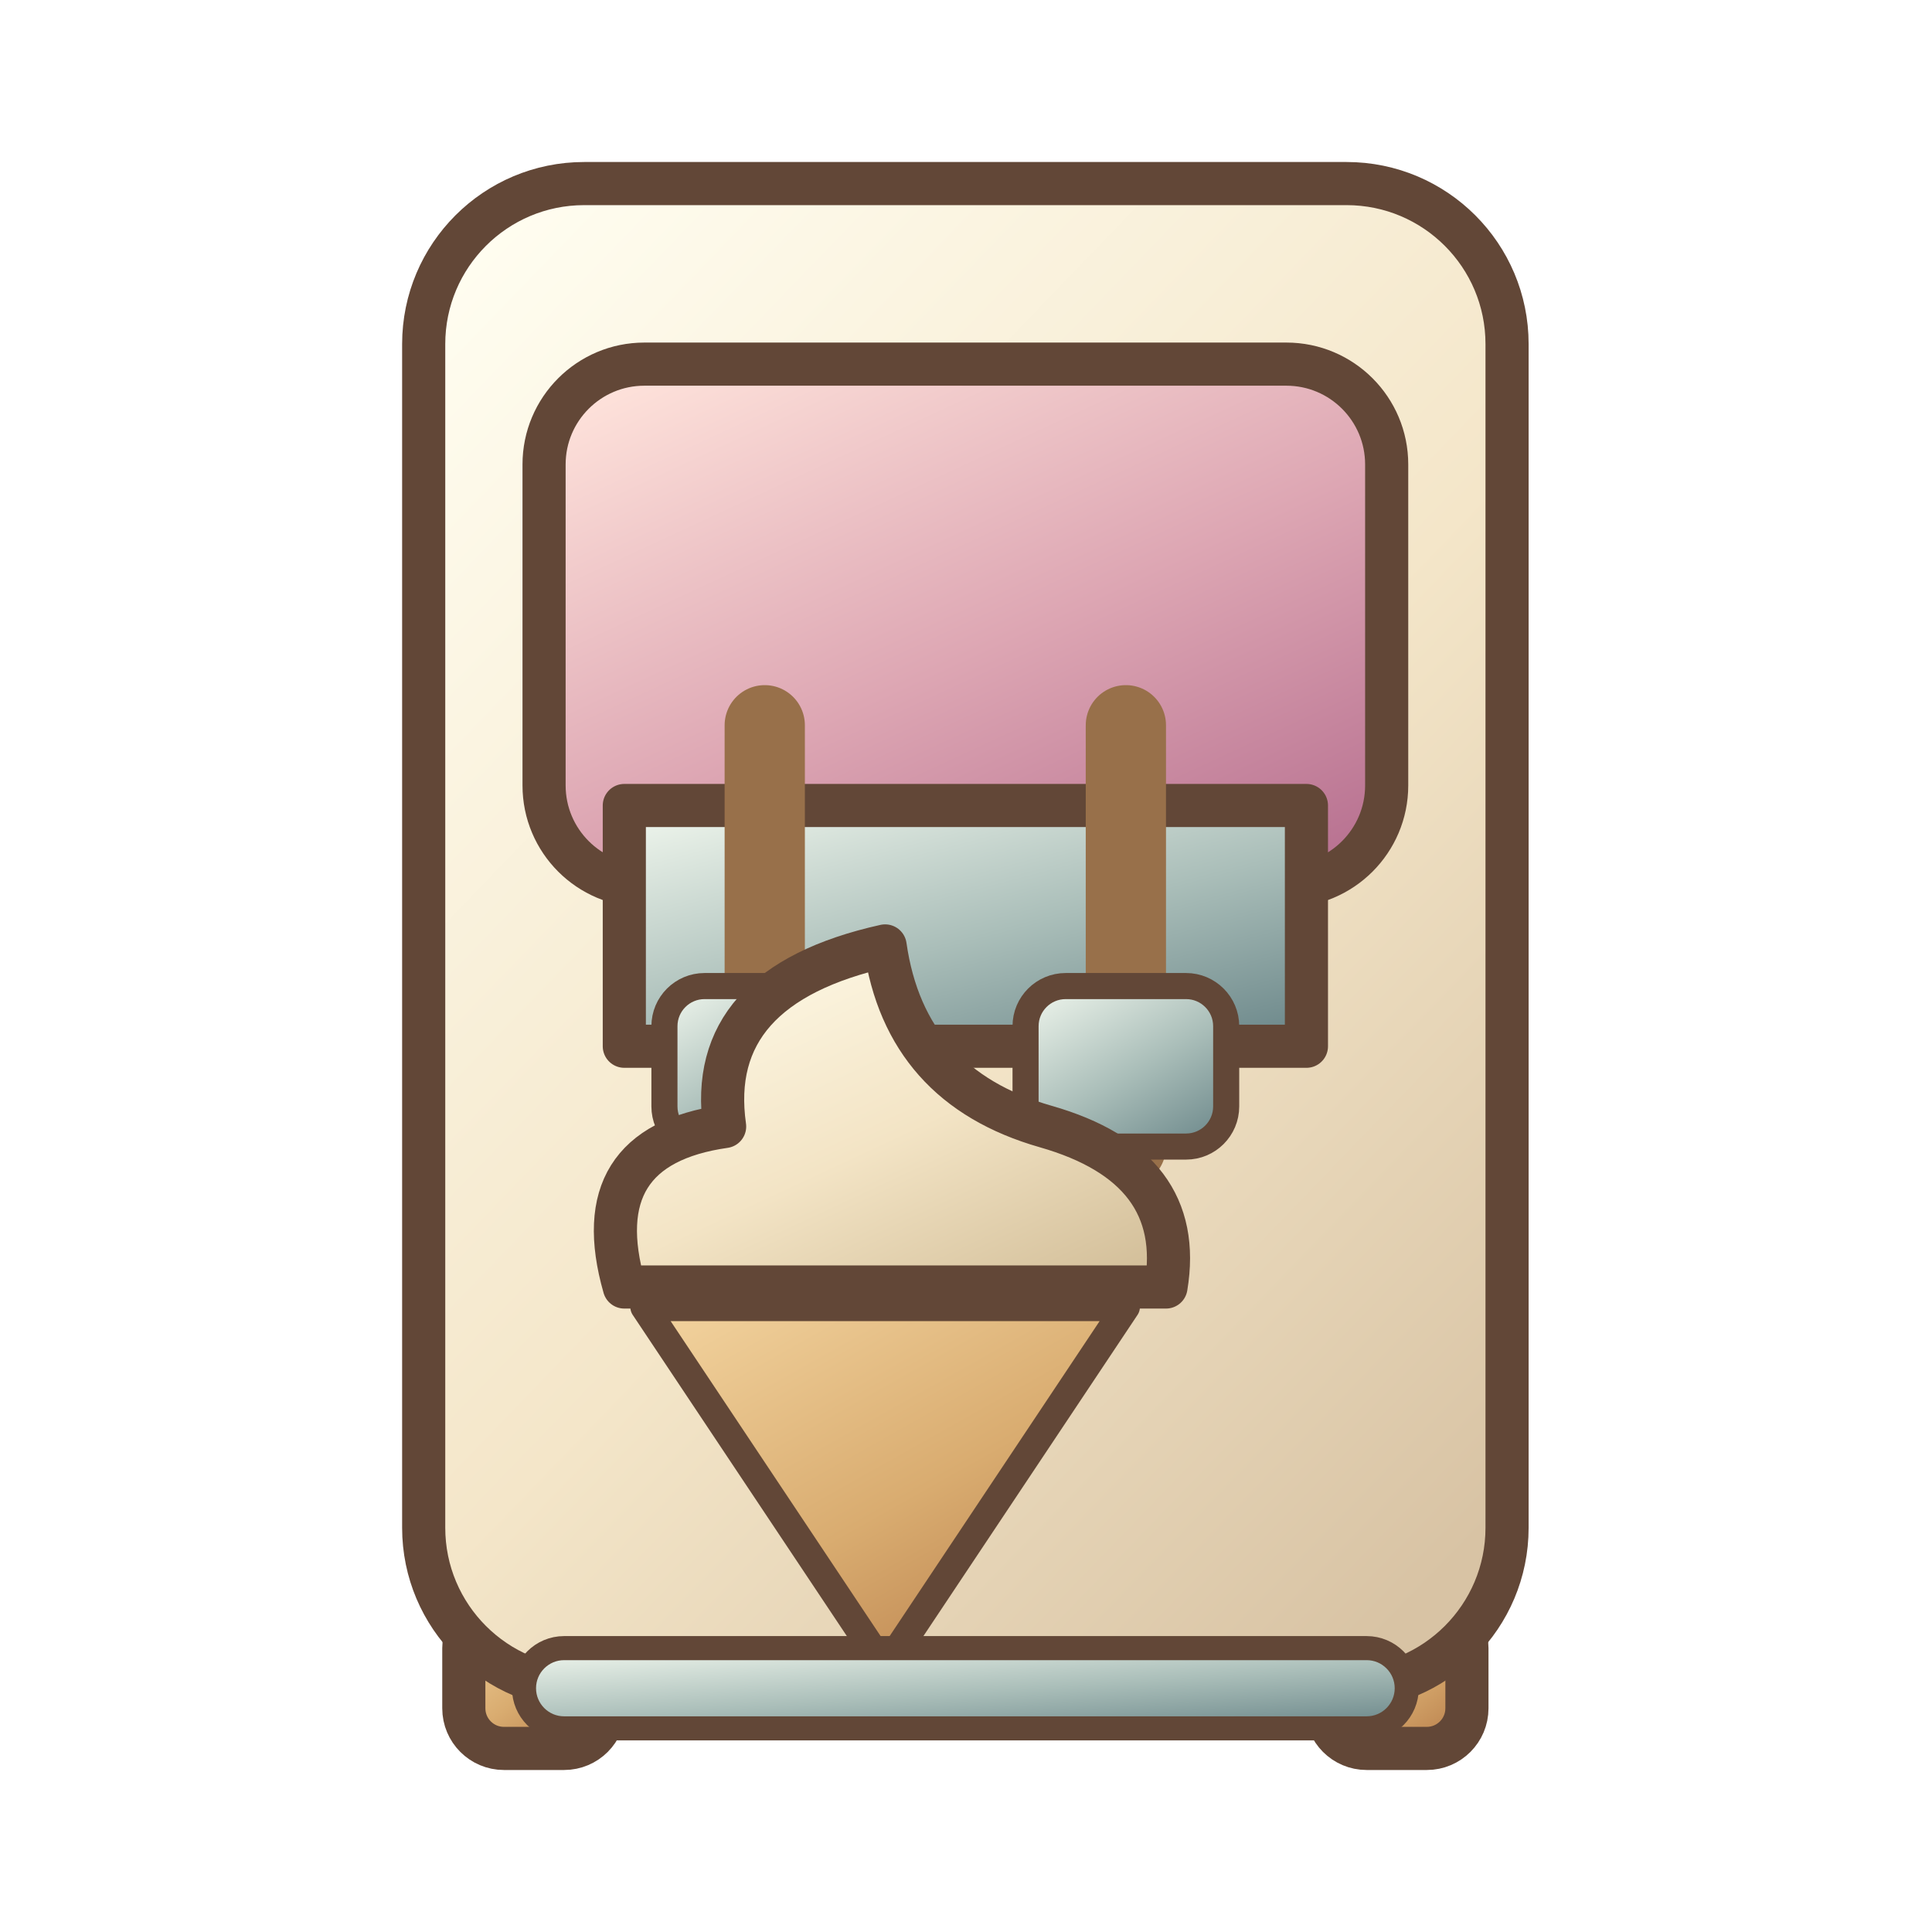
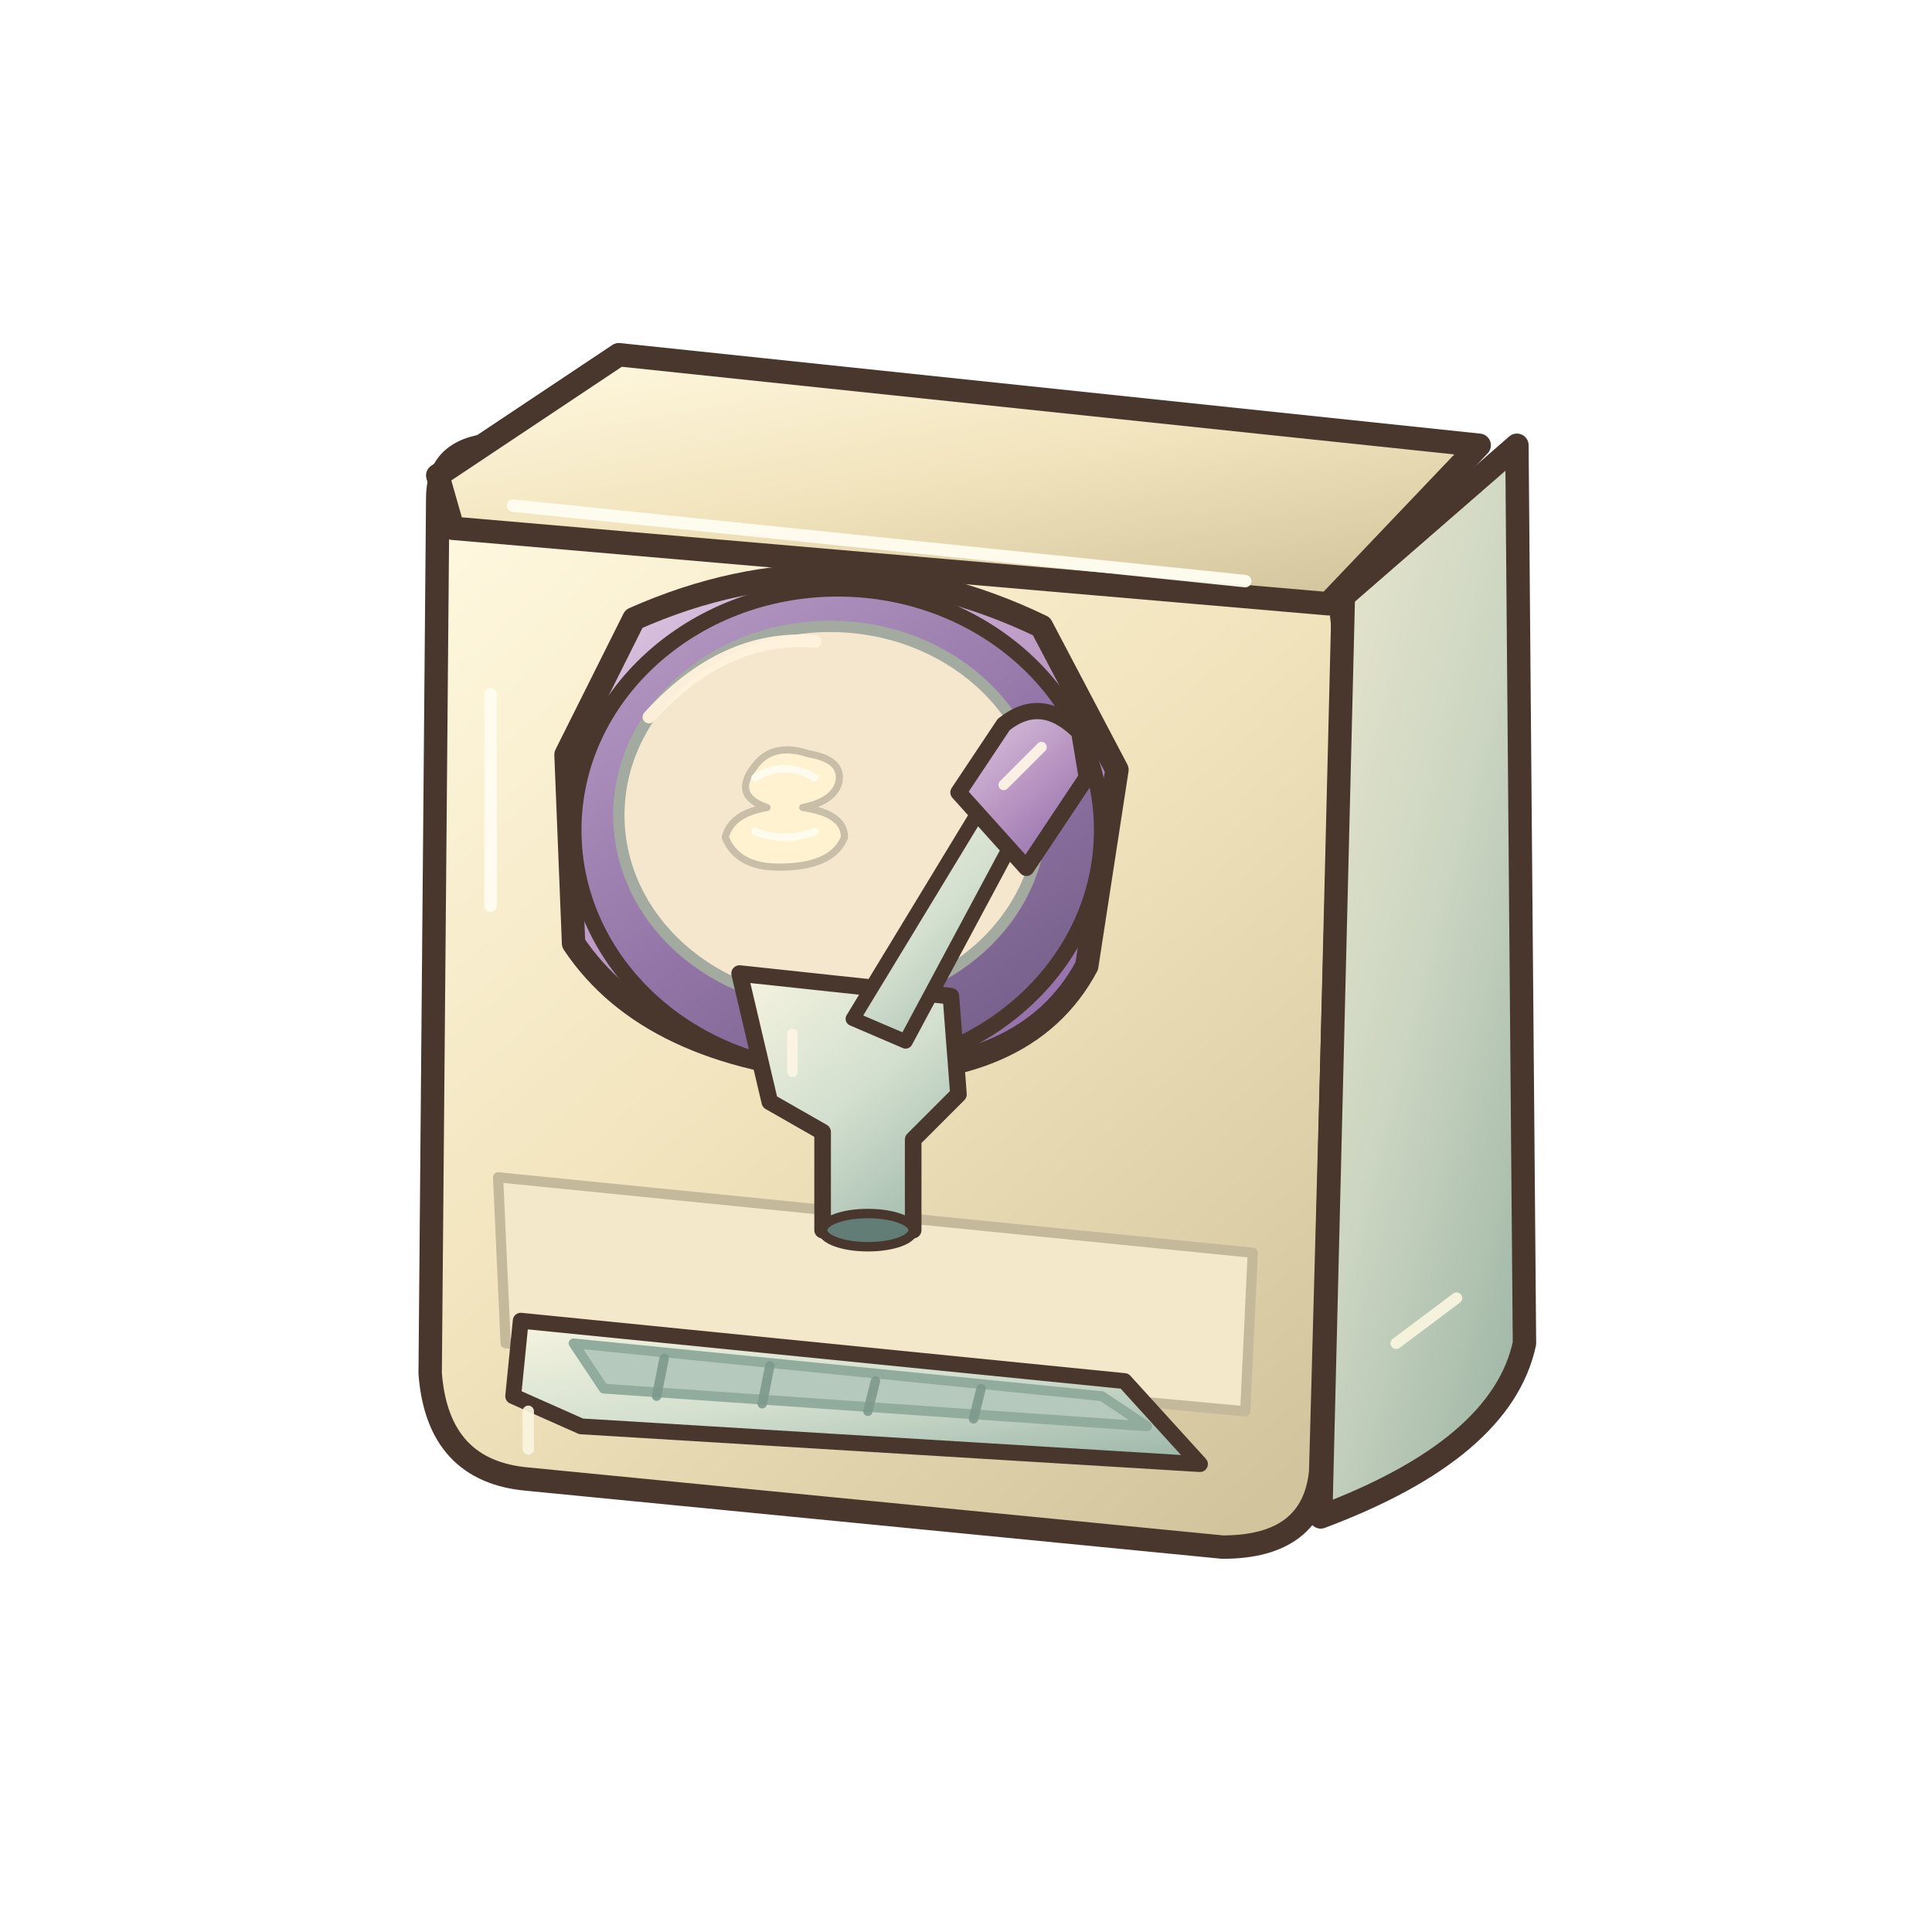
- <svg xmlns="http://www.w3.org/2000/svg" width="96" height="96" viewBox="0 0 96 96">
+ <svg xmlns="http://www.w3.org/2000/svg" width="512" height="512" viewBox="0 0 256 256">
  <defs>
-     <linearGradient id="wood" x1=".1" y1="0" x2=".85" y2="1">
-       <stop stop-color="#f1d19c" />
-       <stop offset=".55" stop-color="#d9ac70" />
-       <stop offset="1" stop-color="#b9804c" />
+     <linearGradient id="eq53-ice-1-cream" x1=".12" y1="0" x2=".85" y2="1">
+       <stop offset="0" stop-color="#fff8df" />
+       <stop offset="0.5" stop-color="#f1e3bc" />
+       <stop offset="1" stop-color="#d2c49c" />
    </linearGradient>
-     <linearGradient id="green" x1=".1" y1="0" x2=".85" y2="1">
-       <stop stop-color="#c1de80" />
-       <stop offset=".55" stop-color="#79ad52" />
-       <stop offset="1" stop-color="#497b3f" />
+     <linearGradient id="eq53-ice-1-side" x1=".12" y1="0" x2=".85" y2="1">
+       <stop offset="0" stop-color="#e9e6ce" />
+       <stop offset="0.5" stop-color="#cbd5c1" />
+       <stop offset="1" stop-color="#9fb6a6" />
    </linearGradient>
-     <linearGradient id="darkGreen" x1=".1" y1="0" x2=".85" y2="1">
-       <stop stop-color="#94bd70" />
-       <stop offset=".55" stop-color="#5c9150" />
-       <stop offset="1" stop-color="#326845" />
+     <linearGradient id="eq53-ice-1-berry" x1=".12" y1="0" x2=".85" y2="1">
+       <stop offset="0" stop-color="#dbc5e0" />
+       <stop offset="0.5" stop-color="#b996c2" />
+       <stop offset="1" stop-color="#906caa" />
    </linearGradient>
-     <linearGradient id="enamel" x1=".1" y1="0" x2=".85" y2="1">
-       <stop stop-color="#e1ebc5" />
-       <stop offset=".55" stop-color="#a9c58a" />
-       <stop offset="1" stop-color="#719368" />
+     <linearGradient id="eq53-ice-1-berry-dark" x1=".12" y1="0" x2=".85" y2="1">
+       <stop offset="0" stop-color="#b89ac5" />
+       <stop offset="0.5" stop-color="#9577a9" />
+       <stop offset="1" stop-color="#725d86" />
    </linearGradient>
-     <linearGradient id="bowl" x1=".1" y1="0" x2=".85" y2="1">
-       <stop stop-color="#fffdf0" />
-       <stop offset=".55" stop-color="#f4e6c9" />
-       <stop offset="1" stop-color="#d8c3a4" />
+     <linearGradient id="eq53-ice-1-metal" x1=".12" y1="0" x2=".85" y2="1">
+       <stop offset="0" stop-color="#f2f2de" />
+       <stop offset="0.5" stop-color="#d3dfcf" />
+       <stop offset="1" stop-color="#a1baac" />
    </linearGradient>
-     <linearGradient id="bone" x1=".1" y1="0" x2=".85" y2="1">
-       <stop stop-color="#fffae9" />
-       <stop offset=".55" stop-color="#f2e0c2" />
-       <stop offset="1" stop-color="#d9bd99" />
+     <linearGradient id="eq53-ice-1-glass" x1=".12" y1="0" x2=".85" y2="1">
+       <stop offset="0" stop-color="#f9fff0" />
+       <stop offset="0.5" stop-color="#e1eee2" />
+       <stop offset="1" stop-color="#b8d3cd" />
    </linearGradient>
-     <linearGradient id="fat" x1=".1" y1="0" x2=".85" y2="1">
-       <stop stop-color="#fff5df" />
-       <stop offset=".55" stop-color="#f5dabd" />
-       <stop offset="1" stop-color="#e5bfa3" />
-     </linearGradient>
-     <linearGradient id="tomato" x1=".1" y1="0" x2=".85" y2="1">
-       <stop stop-color="#ffbc77" />
-       <stop offset=".55" stop-color="#ec704a" />
-       <stop offset="1" stop-color="#c44939" />
-     </linearGradient>
-     <linearGradient id="red" x1=".1" y1="0" x2=".85" y2="1">
-       <stop stop-color="#f79a82" />
-       <stop offset=".55" stop-color="#d9685a" />
-       <stop offset="1" stop-color="#a6403e" />
-     </linearGradient>
-     <linearGradient id="pork" x1=".1" y1="0" x2=".85" y2="1">
-       <stop stop-color="#ffc2a6" />
-       <stop offset=".55" stop-color="#ed967e" />
-       <stop offset="1" stop-color="#cb6b5e" />
-     </linearGradient>
-     <linearGradient id="chicken" x1=".1" y1="0" x2=".85" y2="1">
-       <stop stop-color="#ffe3c1" />
-       <stop offset=".55" stop-color="#f5be92" />
-       <stop offset="1" stop-color="#d58c64" />
-     </linearGradient>
-     <linearGradient id="roast" x1=".1" y1="0" x2=".85" y2="1">
-       <stop stop-color="#f5c27e" />
-       <stop offset=".55" stop-color="#cf8b4d" />
-       <stop offset="1" stop-color="#9a5836" />
-     </linearGradient>
-     <linearGradient id="glaze" x1=".1" y1="0" x2=".85" y2="1">
-       <stop stop-color="#f3bd78" />
-       <stop offset=".55" stop-color="#c47b42" />
-       <stop offset="1" stop-color="#8e462e" />
-     </linearGradient>
-     <linearGradient id="egg" x1=".1" y1="0" x2=".85" y2="1">
-       <stop stop-color="#fff1b7" />
-       <stop offset=".55" stop-color="#f3ca5c" />
-       <stop offset="1" stop-color="#dc9e39" />
-     </linearGradient>
-     <linearGradient id="rice" x1=".1" y1="0" x2=".85" y2="1">
-       <stop stop-color="#fffce9" />
-       <stop offset=".55" stop-color="#f7e8bd" />
-       <stop offset="1" stop-color="#dbc694" />
-     </linearGradient>
-     <linearGradient id="onion" x1=".1" y1="0" x2=".85" y2="1">
-       <stop stop-color="#e0b8d0" />
-       <stop offset=".55" stop-color="#b783b2" />
-       <stop offset="1" stop-color="#89537f" />
-     </linearGradient>
-     <linearGradient id="garlic" x1=".1" y1="0" x2=".85" y2="1">
-       <stop stop-color="#fffbea" />
-       <stop offset=".55" stop-color="#f3e4c5" />
-       <stop offset="1" stop-color="#d4c09b" />
-     </linearGradient>
-     <linearGradient id="cinnamon" x1=".1" y1="0" x2=".85" y2="1">
-       <stop stop-color="#ebbd81" />
-       <stop offset=".55" stop-color="#c48a55" />
-       <stop offset="1" stop-color="#895633" />
-     </linearGradient>
-     <linearGradient id="vanilla" x1=".1" y1="0" x2=".85" y2="1">
-       <stop stop-color="#bd895c" />
-       <stop offset=".55" stop-color="#93623f" />
-       <stop offset="1" stop-color="#63422f" />
-     </linearGradient>
-     <linearGradient id="meat" x1=".1" y1="0" x2=".85" y2="1">
-       <stop stop-color="#f2a583" />
-       <stop offset=".55" stop-color="#e48b6a" />
-       <stop offset="1" stop-color="#ca7054" />
-     </linearGradient>
-     <linearGradient id="gizzard" x1=".1" y1="0" x2=".85" y2="1">
-       <stop stop-color="#d59c94" />
-       <stop offset=".55" stop-color="#a86f6a" />
-       <stop offset="1" stop-color="#75494b" />
-     </linearGradient>
-     <linearGradient id="shell" x1=".1" y1="0" x2=".85" y2="1">
-       <stop stop-color="#fff6e7" />
-       <stop offset=".55" stop-color="#e9c8a3" />
-       <stop offset="1" stop-color="#ba8e73" />
-     </linearGradient>
-     <linearGradient id="pepper" x1=".1" y1="0" x2=".85" y2="1">
-       <stop stop-color="#ffa57a" />
-       <stop offset=".55" stop-color="#df6d4e" />
-       <stop offset="1" stop-color="#b74636" />
-     </linearGradient>
-     <linearGradient id="blue" x1=".1" y1="0" x2=".85" y2="1">
-       <stop stop-color="#e2f1ee" />
-       <stop offset=".55" stop-color="#9ac7cf" />
-       <stop offset="1" stop-color="#6495ac" />
-     </linearGradient>
-     <linearGradient id="glass" x1=".1" y1="0" x2=".85" y2="1">
-       <stop stop-color="#f6fff7" />
-       <stop offset=".55" stop-color="#d5e9e2" />
-       <stop offset="1" stop-color="#91b8b5" />
-     </linearGradient>
-     <linearGradient id="pink" x1=".1" y1="0" x2=".85" y2="1">
-       <stop stop-color="#ffe4dc" />
-       <stop offset=".55" stop-color="#dda6b3" />
-       <stop offset="1" stop-color="#b97392" />
-     </linearGradient>
-     <linearGradient id="purple" x1=".1" y1="0" x2=".85" y2="1">
-       <stop stop-color="#e0cde6" />
-       <stop offset=".55" stop-color="#b198c5" />
-       <stop offset="1" stop-color="#7f6b9d" />
-     </linearGradient>
-     <linearGradient id="gold" x1=".1" y1="0" x2=".85" y2="1">
-       <stop stop-color="#fff0ac" />
-       <stop offset=".55" stop-color="#edc16c" />
-       <stop offset="1" stop-color="#bd8a43" />
-     </linearGradient>
-     <linearGradient id="coffee" x1=".1" y1="0" x2=".85" y2="1">
-       <stop stop-color="#bf8b59" />
-       <stop offset=".55" stop-color="#8c5839" />
-       <stop offset="1" stop-color="#51362c" />
-     </linearGradient>
-     <linearGradient id="tea" x1=".1" y1="0" x2=".85" y2="1">
-       <stop stop-color="#ffe0a0" />
-       <stop offset=".55" stop-color="#d4a35b" />
-       <stop offset="1" stop-color="#9b6833" />
-     </linearGradient>
-     <linearGradient id="milkTea" x1=".1" y1="0" x2=".85" y2="1">
-       <stop stop-color="#ead0a3" />
-       <stop offset=".55" stop-color="#d2af7e" />
-       <stop offset="1" stop-color="#b58b61" />
-     </linearGradient>
-     <linearGradient id="berry" x1=".1" y1="0" x2=".85" y2="1">
-       <stop stop-color="#b8b8dc" />
-       <stop offset=".55" stop-color="#7f79b0" />
-       <stop offset="1" stop-color="#55517f" />
-     </linearGradient>
-     <linearGradient id="mango" x1=".1" y1="0" x2=".85" y2="1">
-       <stop stop-color="#ffe5a1" />
-       <stop offset=".55" stop-color="#efc373" />
-       <stop offset="1" stop-color="#d9a15b" />
-     </linearGradient>
-     <linearGradient id="coconut" x1=".1" y1="0" x2=".85" y2="1">
-       <stop stop-color="#b99570" />
-       <stop offset=".55" stop-color="#98724e" />
-       <stop offset="1" stop-color="#795438" />
-     </linearGradient>
-     <linearGradient id="grain" x1=".1" y1="0" x2=".85" y2="1">
-       <stop stop-color="#f7dfb6" />
-       <stop offset=".55" stop-color="#e5c48e" />
-       <stop offset="1" stop-color="#c49a64" />
-     </linearGradient>
-     <linearGradient id="teaGreen" x1=".1" y1="0" x2=".85" y2="1">
-       <stop stop-color="#d4dfa0" />
-       <stop offset=".55" stop-color="#a4bd69" />
-       <stop offset="1" stop-color="#6e914d" />
-     </linearGradient>
-     <linearGradient id="metal" x1=".1" y1="0" x2=".85" y2="1">
-       <stop stop-color="#edf4eb" />
-       <stop offset=".55" stop-color="#aabeb9" />
-       <stop offset="1" stop-color="#718c8e" />
-     </linearGradient>
-     <linearGradient id="steel" x1=".1" y1="0" x2=".85" y2="1">
-       <stop stop-color="#aec2c0" />
-       <stop offset=".55" stop-color="#71878b" />
-       <stop offset="1" stop-color="#40565d" />
-     </linearGradient>
-     <linearGradient id="inkPot" x1=".1" y1="0" x2=".85" y2="1">
-       <stop stop-color="#788c80" />
-       <stop offset=".55" stop-color="#4e655c" />
-       <stop offset="1" stop-color="#2e453d" />
-     </linearGradient>
-     <linearGradient id="copper" x1=".1" y1="0" x2=".85" y2="1">
-       <stop stop-color="#f0c799" />
-       <stop offset=".55" stop-color="#cc9366" />
-       <stop offset="1" stop-color="#9c6047" />
-     </linearGradient>
-     <linearGradient id="paper" x1=".1" y1="0" x2=".85" y2="1">
-       <stop stop-color="#fffaf0" />
-       <stop offset=".55" stop-color="#f7e7c8" />
-       <stop offset="1" stop-color="#d5c39c" />
-     </linearGradient>
-     <linearGradient id="shine" x2=".7" y2="1">
-       <stop stop-color="#fff" stop-opacity=".4" />
-       <stop offset="1" stop-color="#fff" stop-opacity="0" />
-     </linearGradient>
-     <filter id="s" x="-30%" y="-30%" width="160%" height="160%">
-       <feDropShadow dx="0" dy="3" stdDeviation="1" flood-color="#715739" flood-opacity=".2" />
-     </filter>
  </defs>
-   <g stroke="#624737" stroke-width="2.15" stroke-linecap="round" stroke-linejoin="round" transform="translate(-0.8785 0.14953) scale(0.996885)">
-     <rect x="24" y="80" width="7" height="7" rx="2" fill="url(#wood)" />
-     <rect x="67" y="80" width="7" height="7" rx="2" fill="url(#wood)" />
-     <rect x="22" y="9" width="54" height="75" rx="8" fill="url(#bowl)" />
-     <rect x="28" y="18" width="42" height="26" rx="5" fill="url(#pink)" />
-     <path d="M32 40h34v12H32Z" fill="url(#metal)" />
-     <path d="M39 36v21m18-21v21" fill="none" stroke="#98704a" stroke-width="4" />
-     <rect x="34" y="49" width="10" height="8" rx="2" fill="url(#metal)" stroke-width="1.3" />
-     <rect x="52" y="49" width="10" height="8" rx="2" fill="url(#metal)" stroke-width="1.3" />
-     <path d="M33 65h24L45 83Z" fill="url(#wood)" stroke-width="1.4" />
-     <path d="M32 64q-2-7 5-8-1-7 8-9 1 7 8 9 7 2 6 8Z" fill="url(#garlic)" />
-     <rect x="27" y="82" width="44" height="4" rx="2" fill="url(#metal)" stroke-width="1.2" />
+   <g stroke="#49372e" stroke-width="3.1" stroke-linecap="round" stroke-linejoin="round" transform="translate(-7 -9)">
+     <path d="M65 75Q65 67 76 68L174 79Q185 81 185 94L182 204Q181 214 169 214L77 205Q65 204 64 191Z" fill="url(#eq53-ice-1-cream)" />
+     <path d="M185 88L208 68L209 187Q206 201 182 210Z" fill="url(#eq53-ice-1-side)" />
+     <path d="M65 72L89 56L203 68L183 89L67 79Z" fill="url(#eq53-ice-1-cream)" />
+     <path d="M75 76L172 86M72 101L72 129" fill="none" stroke="#fffdf0" stroke-width="1.65" opacity="0.95" />
+     <path d="M73 165L173 175L172 196L74 187Z" fill="#f4e8ca" stroke="#c5b99c" stroke-width="1.35" />
+     <path d="M91 91Q118 79 145 92L155 111L151 137Q143 152 119 151Q93 149 83 134L82 109Z" fill="url(#eq53-ice-1-berry)" />
+     <ellipse cx="118" cy="119" rx="35" ry="32" fill="url(#eq53-ice-1-berry-dark)" stroke-width="2.1" />
+     <ellipse cx="117" cy="117" rx="28" ry="25" fill="#f4e7ce" stroke="#a3aaa0" stroke-width="1.5" />
+     <g transform="translate(111 116) scale(.79)">
+       <path d="M-10 5Q-9 1-3 0Q-9-2-5-7Q-2-11 4-9Q10-8 9-4Q8-1 3 0Q10 1 10 5Q8 10-1 10Q-8 10-10 5Z" fill="#fff2d0" stroke="#c9bfa8" stroke-width="1.2" />
+       <path d="M-5-5Q0-8 5-5M-5 4Q0 6 5 4" fill="none" stroke="#fffdf0" stroke-width="1.25" opacity="0.96" />
+     </g>
+     <path d="M93 104Q103 93 115 94" fill="none" stroke="#fff2dc" stroke-width="1.7" opacity="0.95" />
+     <path d="M105 138L133 141L134 154L128 160L128 172L116 172L116 159L109 155Z" fill="url(#eq53-ice-1-metal)" stroke-width="2.2" />
+     <ellipse cx="122" cy="172" rx="6" ry="2.2" fill="#627d76" stroke-width="1.25" />
+     <path d="M120 144L137 116L142 119L127 147Z" fill="url(#eq53-ice-1-metal)" stroke-width="1.9" />
+     <path d="M134 114L140 105Q145 101 150 106L151 112L143 124Z" fill="url(#eq53-ice-1-berry)" stroke-width="2.15" />
+     <path d="M140 113L145 108M112 146L112 151" fill="none" stroke="#fcf4e5" stroke-width="1.4" opacity="0.95" />
+     <path d="M76 184L156 192L166 203L84 198L75 194Z" fill="url(#eq53-ice-1-metal)" stroke-width="2.1" />
+     <path d="M83 187L153 194L159 198L87 193Z" fill="#b6c9bd" stroke="#91ab9c" stroke-width="1.3" />
+     <path d="M95 189L94 194M109 190L108 195M123 192L122 196M137 193L136 197" fill="none" stroke="#7d998c" stroke-width="1.25" opacity="0.9" />
+     <path d="M77 196L77 201M192 187L200 181" fill="none" stroke="#faf5df" stroke-width="1.5" opacity="0.92" />
  </g>
</svg>
